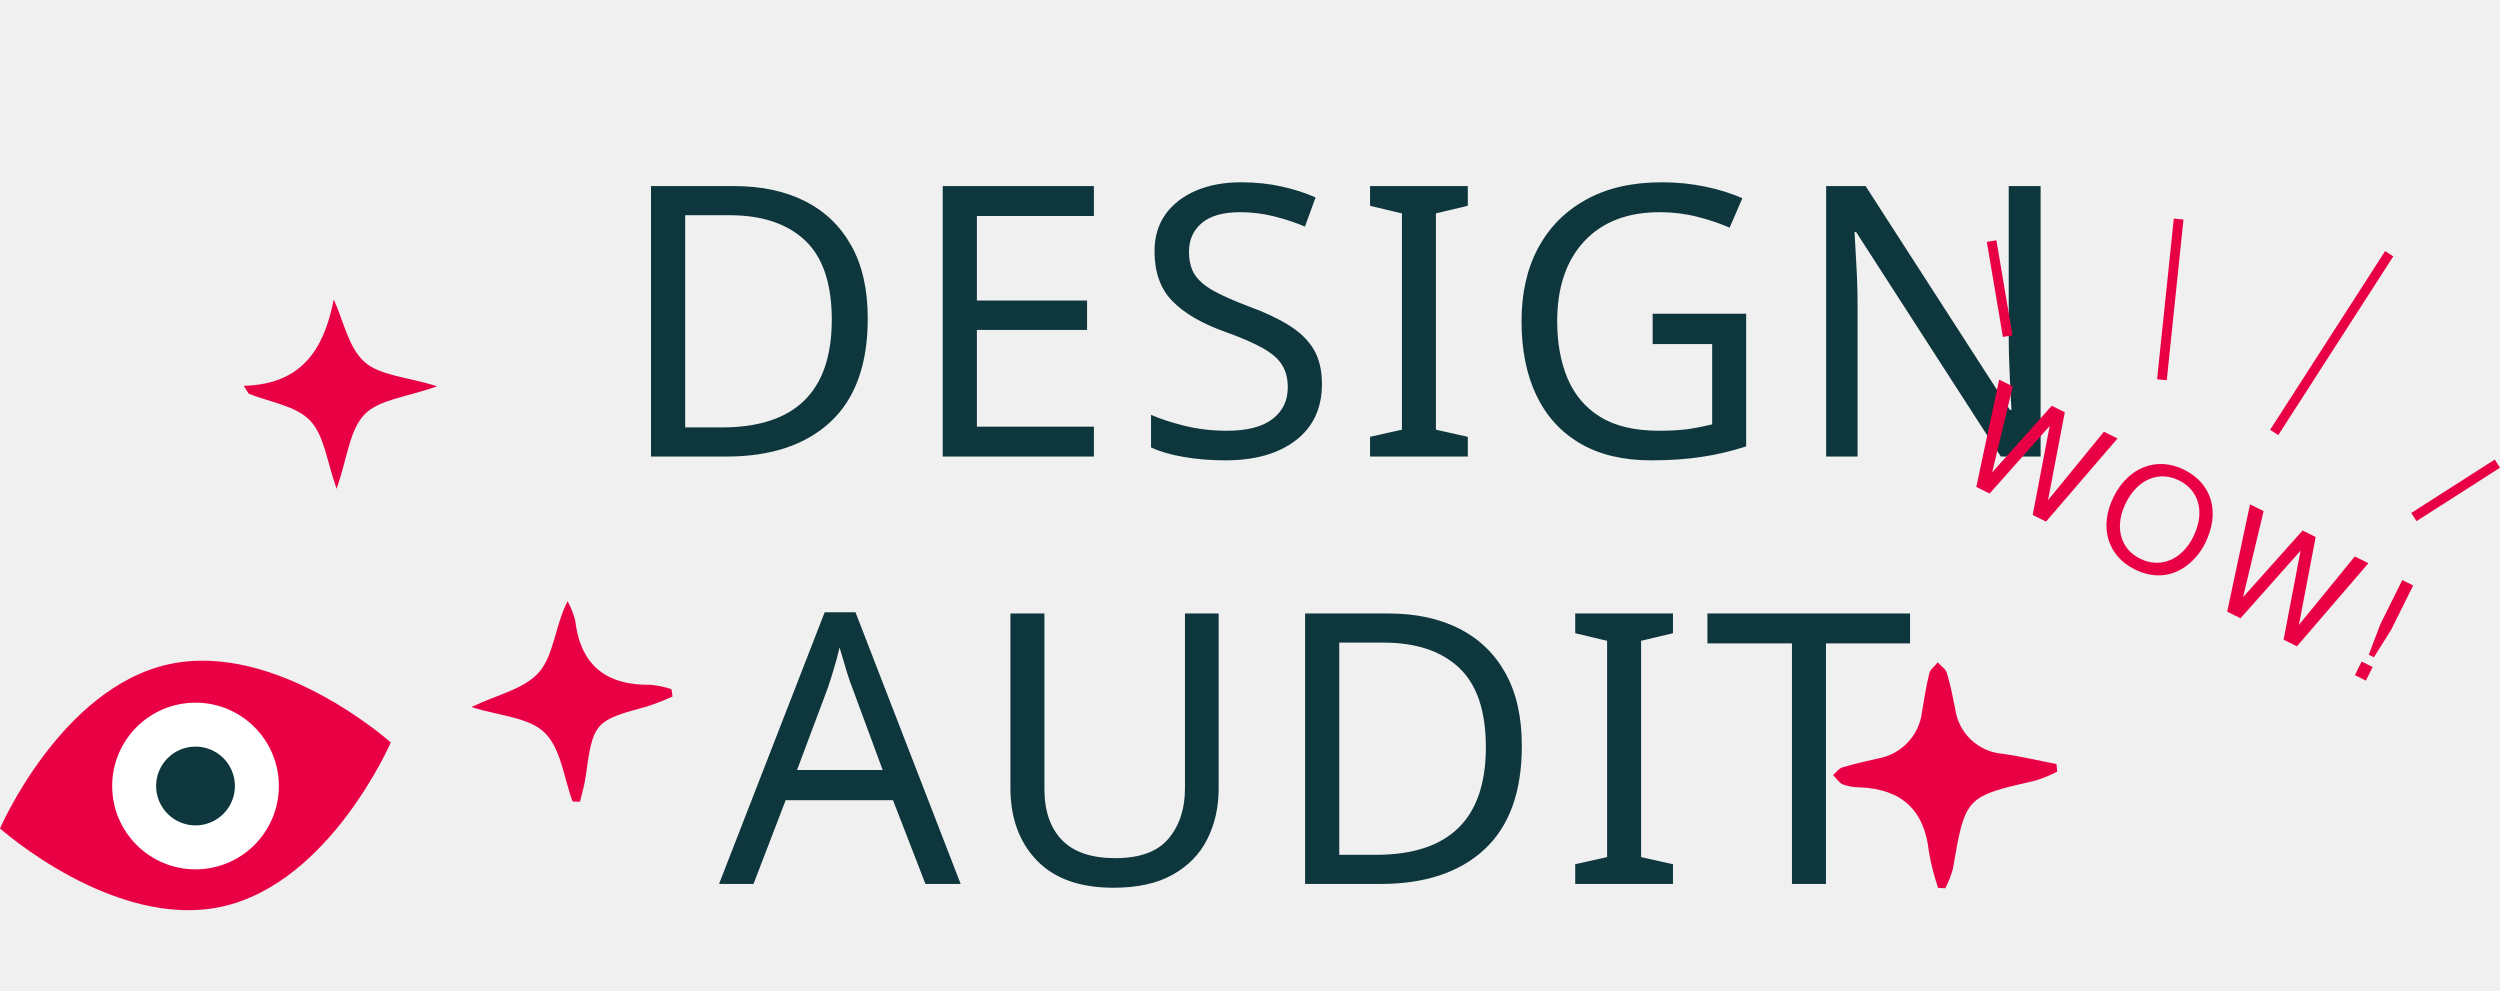
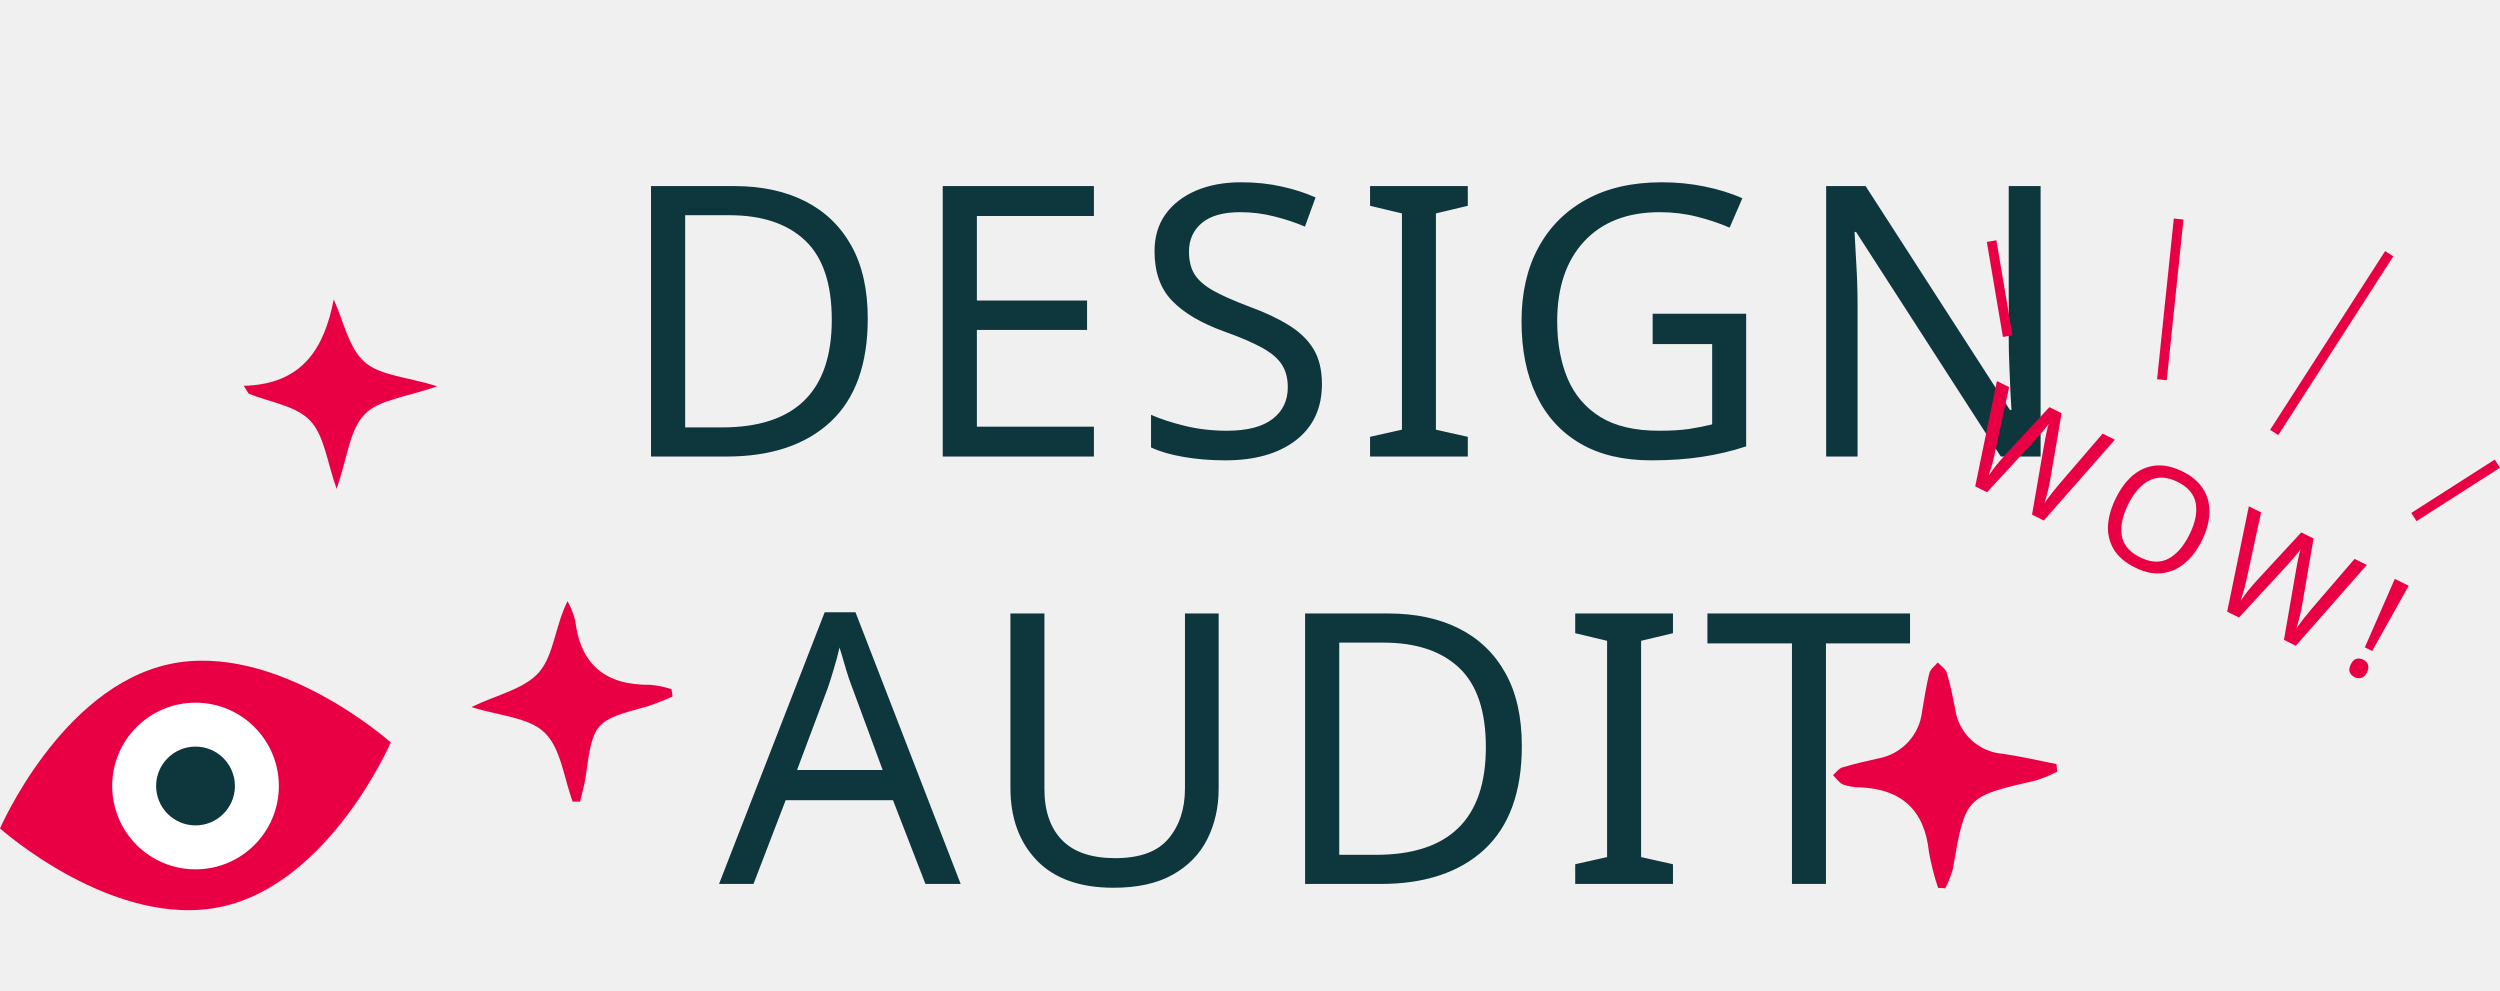
<svg xmlns="http://www.w3.org/2000/svg" width="257.367" height="102" viewBox="0 0 257.367 102">
  <g id="Group_27" data-name="Group 27" transform="translate(-1406.426 -219.328)">
    <text id="DESIGN_AUDIT" data-name="DESIGN AUDIT" transform="translate(1529.297 266.328)" fill="#0e363d" font-size="39" font-family="Oswald" font-weight="500" letter-spacing="0.04em">
      <tspan x="-59.631" y="0">DESIGN</tspan>
      <tspan x="-48.847" y="44">AUDIT</tspan>
    </text>
    <path id="Path_4" data-name="Path 4" d="M904.907,398.915c-.905-2.427-1.207-5.474-2.887-7.1-1.636-1.587-4.681-1.722-7.533-2.631,2.624-1.275,5.511-1.866,7-3.633,1.5-1.783,1.617-4.734,2.894-7.269a8.29,8.29,0,0,1,.787,1.987c.551,4.615,3.19,6.69,7.743,6.623a9.96,9.96,0,0,1,2.17.449l.113.755a24.247,24.247,0,0,1-2.617,1.025c-5.409,1.455-5.568,1.631-6.324,7.195-.118.881-.385,1.741-.585,2.611Z" transform="translate(560.471 -97.067)" fill="#e90044" />
    <path id="Path_5" data-name="Path 5" d="M1020.549,394.161a14.1,14.1,0,0,1-2.205.909c-7.257,1.665-7.249,1.655-8.534,9.111a10.255,10.255,0,0,1-.784,1.987l-.739-.045a25.277,25.277,0,0,1-.942-3.7c-.451-4.317-2.818-6.468-7.1-6.649a5.185,5.185,0,0,1-1.745-.294c-.4-.169-.687-.632-1.025-.965.313-.271.584-.678.945-.788,1.2-.365,2.436-.64,3.664-.92a5.532,5.532,0,0,0,4.557-4.845c.226-1.315.423-2.639.746-3.931.1-.418.569-.746.868-1.115.321.353.807.655.932,1.066.365,1.2.611,2.444.857,3.68a5.364,5.364,0,0,0,4.935,4.662c1.847.264,3.669.7,5.5,1.052Z" transform="translate(597.657 -95.392)" fill="#e90044" />
    <path id="Path_6" data-name="Path 6" d="M877.265,364.352c6.057-.152,8.283-3.861,9.267-8.893,1,2.193,1.507,4.934,3.148,6.417,1.571,1.422,4.324,1.538,7.506,2.519-3.122,1.12-5.983,1.354-7.481,2.9-1.548,1.6-1.773,4.485-2.875,7.663-1-2.778-1.259-5.488-2.736-7.029s-4.161-1.892-6.317-2.766Z" transform="translate(554.252 -105.306)" fill="#e90044" />
    <g id="Group_9" data-name="Group 9" transform="translate(1603.324 241.878)">
-       <text id="WOW_" data-name="WOW!" transform="translate(48.114 48.238) rotate(26.436)" fill="#e90044" font-size="15" font-family="Helvetica" letter-spacing="0.12em">
+       <text id="WOW_" data-name="WOW!" transform="translate(48.114 48.238) rotate(26.436)" fill="#e90044" font-size="15" font-family="Oswald" letter-spacing="0.12em">
        <tspan x="-49.55" y="0">WOW!</tspan>
      </text>
      <line id="Line_4" data-name="Line 4" x2="1.655" y2="9.784" transform="translate(8.132 2.27)" fill="none" stroke="#e90044" stroke-miterlimit="10" stroke-width="1" />
      <line id="Line_5" data-name="Line 5" x1="1.721" y2="16.543" transform="translate(25.665)" fill="none" stroke="#e90044" stroke-miterlimit="10" stroke-width="1" />
      <line id="Line_6" data-name="Line 6" x1="8.595" y2="5.498" transform="translate(51.605 25.179)" fill="none" stroke="#e90044" stroke-miterlimit="10" stroke-width="1" />
      <line id="Line_7" data-name="Line 7" x1="11.84" y2="18.399" transform="translate(37.222 3.571)" fill="none" stroke="#e90044" stroke-miterlimit="10" stroke-width="1" />
    </g>
    <g id="Group_11" data-name="Group 11" transform="translate(1406.426 287.34)">
      <path id="Path_42" data-name="Path 42" d="M881.691,408.1c-11.109,2.446-22.86-8.047-22.86-8.047s6.26-14.457,17.369-16.9,22.86,8.048,22.86,8.048S892.8,405.655,881.691,408.1Z" transform="translate(-858.83 -382.781)" fill="#e90044" />
      <circle id="Ellipse_1" data-name="Ellipse 1" cx="8.579" cy="8.579" r="8.579" transform="translate(11.549 4.326)" fill="#fff" />
      <ellipse id="Ellipse_2" data-name="Ellipse 2" cx="4.056" cy="4.056" rx="4.056" ry="4.056" transform="translate(16.072 8.848)" fill="#0e363d" />
    </g>
  </g>
</svg>
